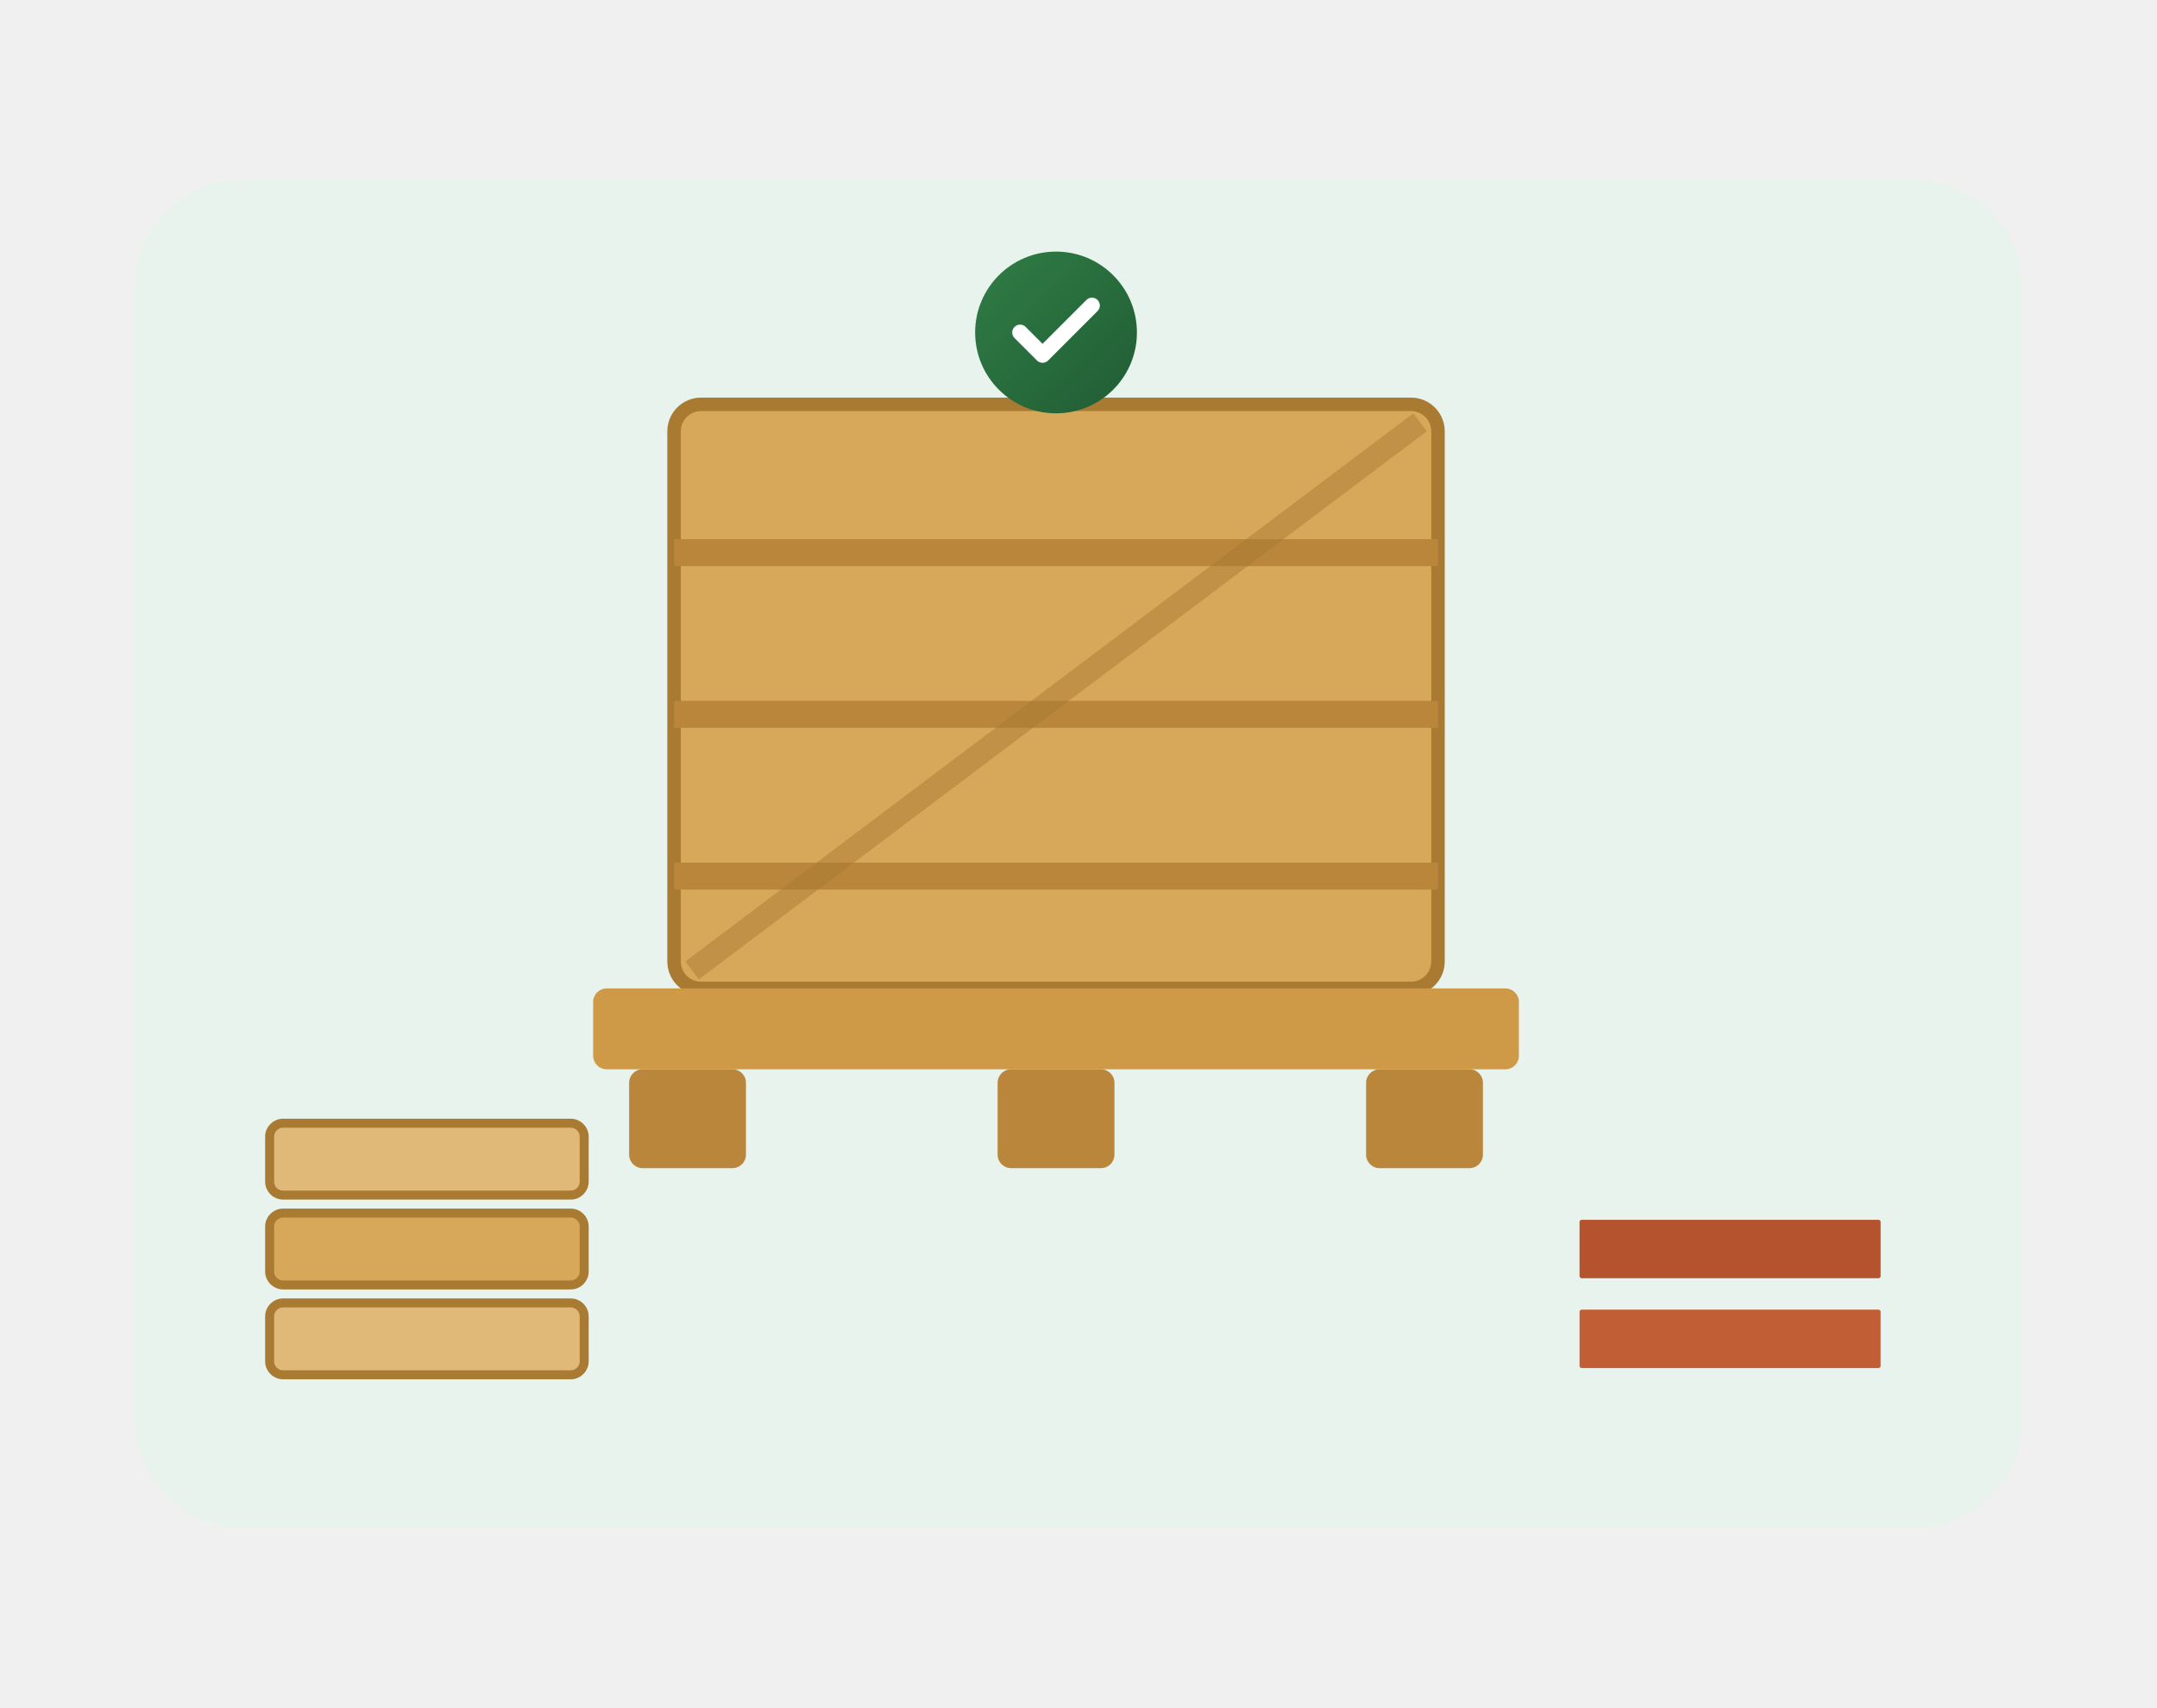
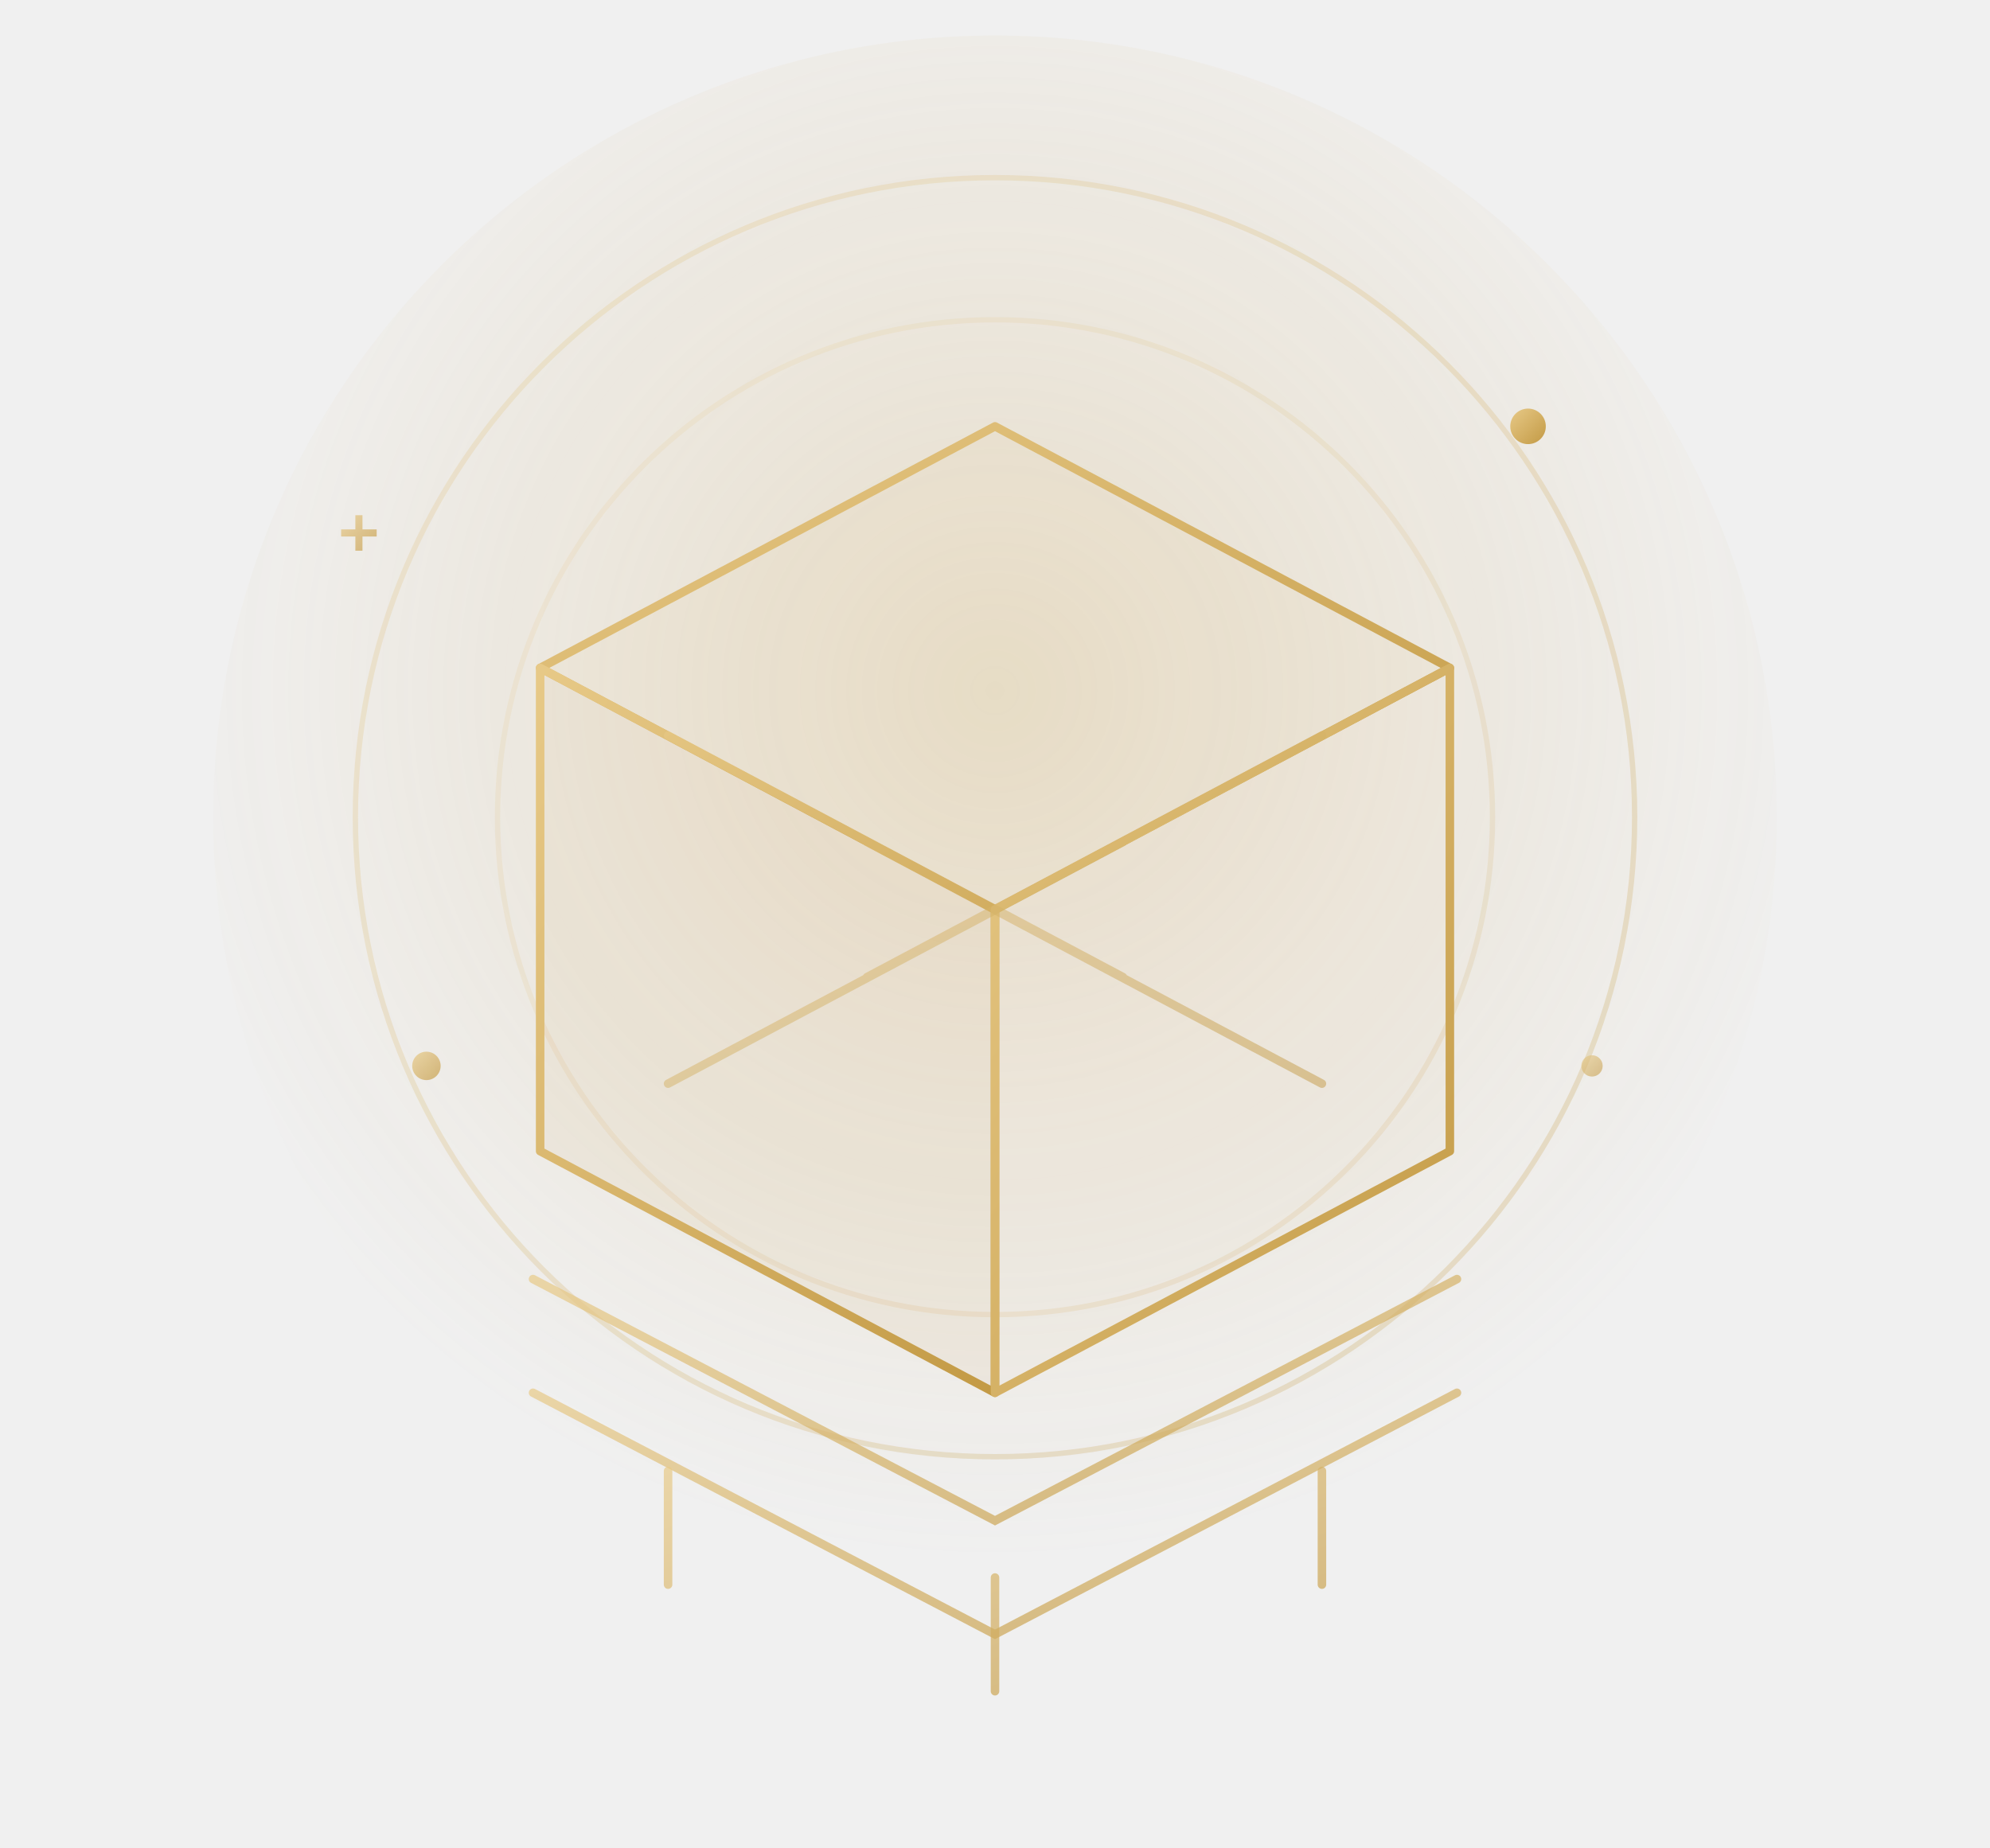
- <svg xmlns="http://www.w3.org/2000/svg" viewBox="0 0 480 380" fill="none">
+ <svg xmlns="http://www.w3.org/2000/svg" viewBox="0 0 560 520" fill="none">
  <defs>
-     <linearGradient id="hb" x1="0" y1="0" x2="1" y2="1">
-       <stop offset="0" stop-color="#2f7d46" />
-       <stop offset="1" stop-color="#215c33" />
+     <linearGradient id="gold" x1="0" y1="0" x2="1" y2="1">
+       <stop offset="0" stop-color="#e7c987" />
+       <stop offset="1" stop-color="#c39a45" />
    </linearGradient>
+     <radialGradient id="glow" cx="50%" cy="42%" r="55%">
+       <stop offset="0" stop-color="#cba14e" stop-opacity=".22" />
+       <stop offset="1" stop-color="#cba14e" stop-opacity="0" />
+     </radialGradient>
  </defs>
-   <rect x="30" y="40" width="420" height="300" rx="24" fill="#e7f3ec" />
-   <g stroke="#a87a32" stroke-width="3">
-     <rect x="150" y="90" width="170" height="130" rx="6" fill="#d8a85a" />
+   <circle cx="280" cy="230" r="220" fill="url(#glow)" />
+   <circle cx="280" cy="230" r="180" stroke="url(#gold)" stroke-opacity=".25" stroke-width="1.5" />
+   <circle cx="280" cy="230" r="140" stroke="url(#gold)" stroke-opacity=".15" stroke-width="1.5" />
+   <g stroke="url(#gold)" stroke-width="2.4" stroke-linejoin="round" stroke-linecap="round">
+     <path d="M280 120 L408 188 L280 256 L152 188 Z" fill="#cba14e" fill-opacity=".05" />
+     <path d="M152 188 L280 256 L280 392 L152 324 Z" fill="#cba14e" fill-opacity=".08" />
+     <path d="M408 188 L280 256 L280 392 L408 324 Z" fill="#cba14e" fill-opacity=".03" />
+     <path d="M188 207 L316 275 M244 237 L372 305" stroke-opacity=".5" />
+     <path d="M372 207 L244 275 M316 237 L188 305" stroke-opacity=".5" />
+     <path d="M280 256 L280 392" stroke-opacity=".7" />
  </g>
-   <rect x="150" y="120" width="170" height="6" fill="#b9863c" />
-   <rect x="150" y="156" width="170" height="6" fill="#b9863c" />
-   <rect x="150" y="192" width="170" height="6" fill="#b9863c" />
-   <path d="M154 216 L316 94" stroke="#a87a32" stroke-width="5" opacity=".5" />
-   <circle cx="235" cy="74" r="18" fill="url(#hb)" />
-   <path d="M227 74l5 5 11-11" stroke="#fff" stroke-width="3.5" fill="none" stroke-linecap="round" stroke-linejoin="round" />
-   <rect x="132" y="220" width="206" height="18" rx="3" fill="#cf9a47" />
-   <rect x="140" y="238" width="26" height="22" rx="3" fill="#b9863c" />
-   <rect x="222" y="238" width="26" height="22" rx="3" fill="#b9863c" />
-   <rect x="304" y="238" width="26" height="22" rx="3" fill="#b9863c" />
-   <g stroke="#a87a32" stroke-width="2">
-     <rect x="60" y="250" width="70" height="16" rx="3" fill="#e0b878" />
-     <rect x="60" y="270" width="70" height="16" rx="3" fill="#d8a85a" />
-     <rect x="60" y="290" width="70" height="16" rx="3" fill="#e0b878" />
+   <g stroke="url(#gold)" stroke-width="2.4" stroke-opacity=".7" stroke-linecap="round">
+     <path d="M150 360 L280 428 L410 360" />
+     <path d="M150 392 L280 460 L410 392" />
+     <path d="M188 414 L188 446 M280 444 L280 476 M372 414 L372 446" />
  </g>
-   <g stroke="#e7f3ec" stroke-width="3">
-     <rect x="350" y="270" width="70" height="16" rx="2" fill="#b5532e" />
-     <rect x="350" y="290" width="70" height="16" rx="2" fill="#c25e36" />
-   </g>
+   <circle cx="430" cy="120" r="5" fill="url(#gold)" />
+   <circle cx="120" cy="300" r="4" fill="url(#gold)" fill-opacity=".7" />
+   <circle cx="448" cy="300" r="3" fill="url(#gold)" fill-opacity=".6" />
+   <path d="M96 150 l10 0 M101 145 l0 10" stroke="url(#gold)" stroke-width="2" stroke-opacity=".7" />
</svg>
